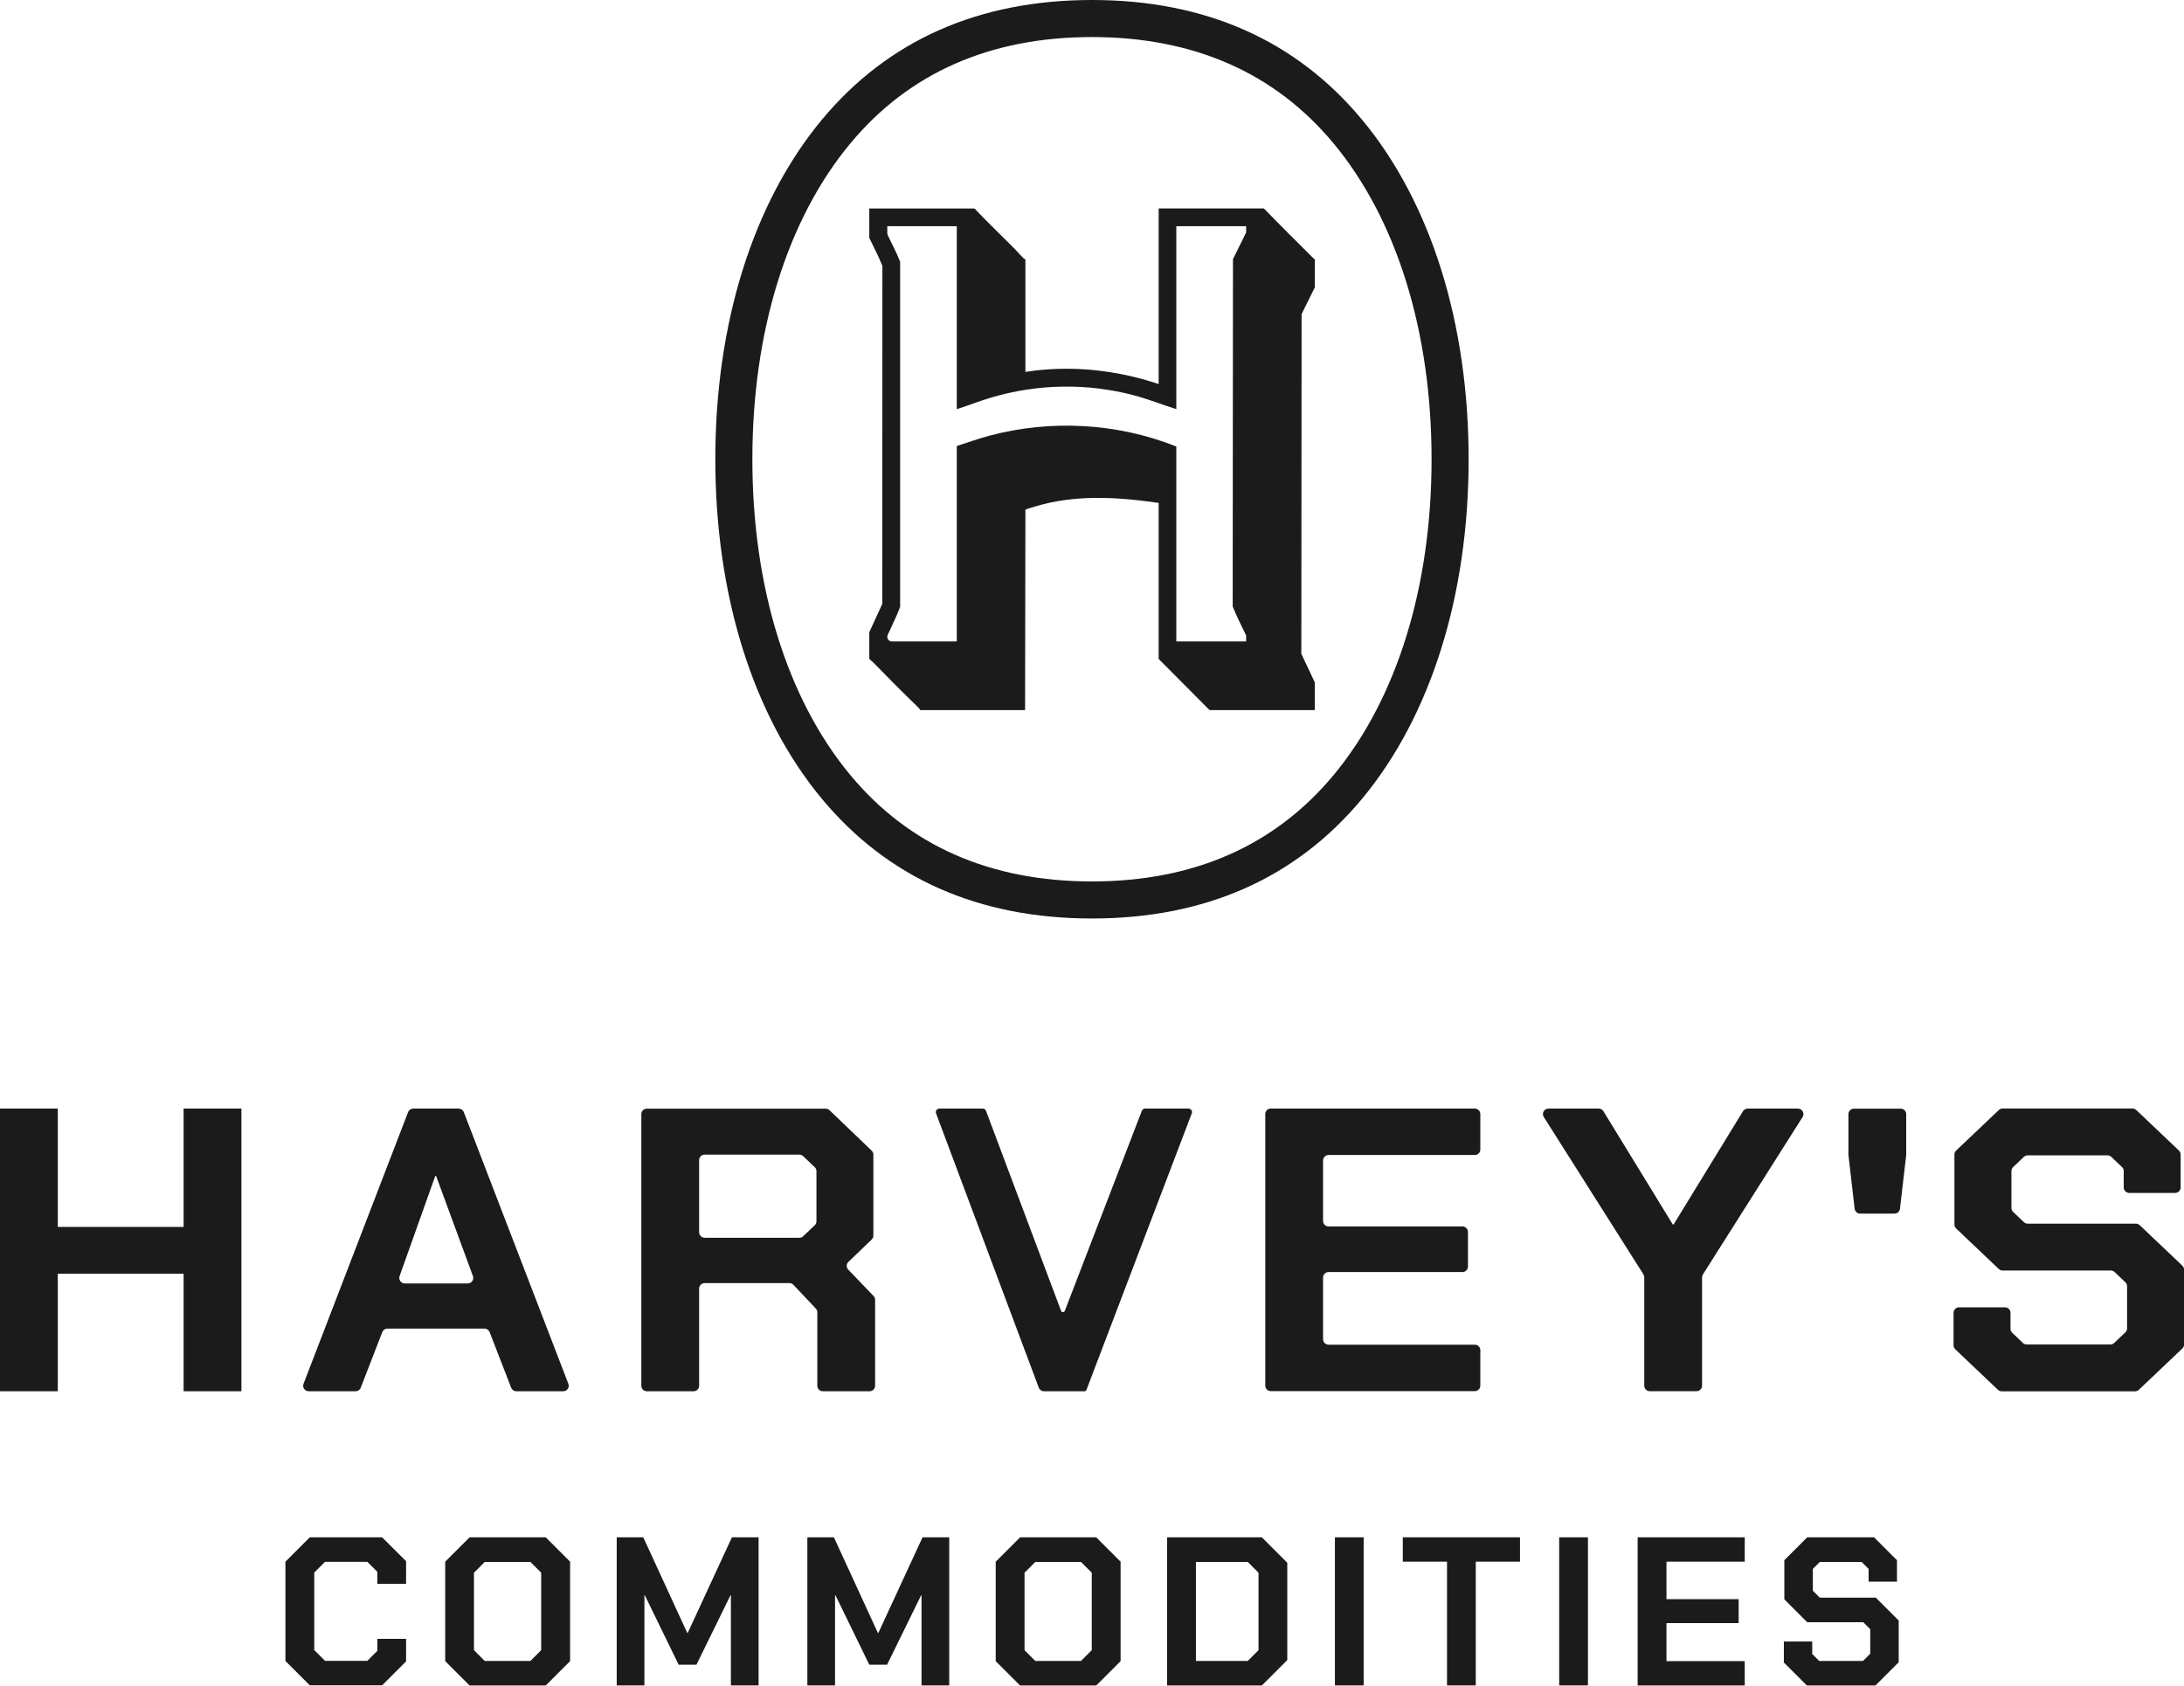
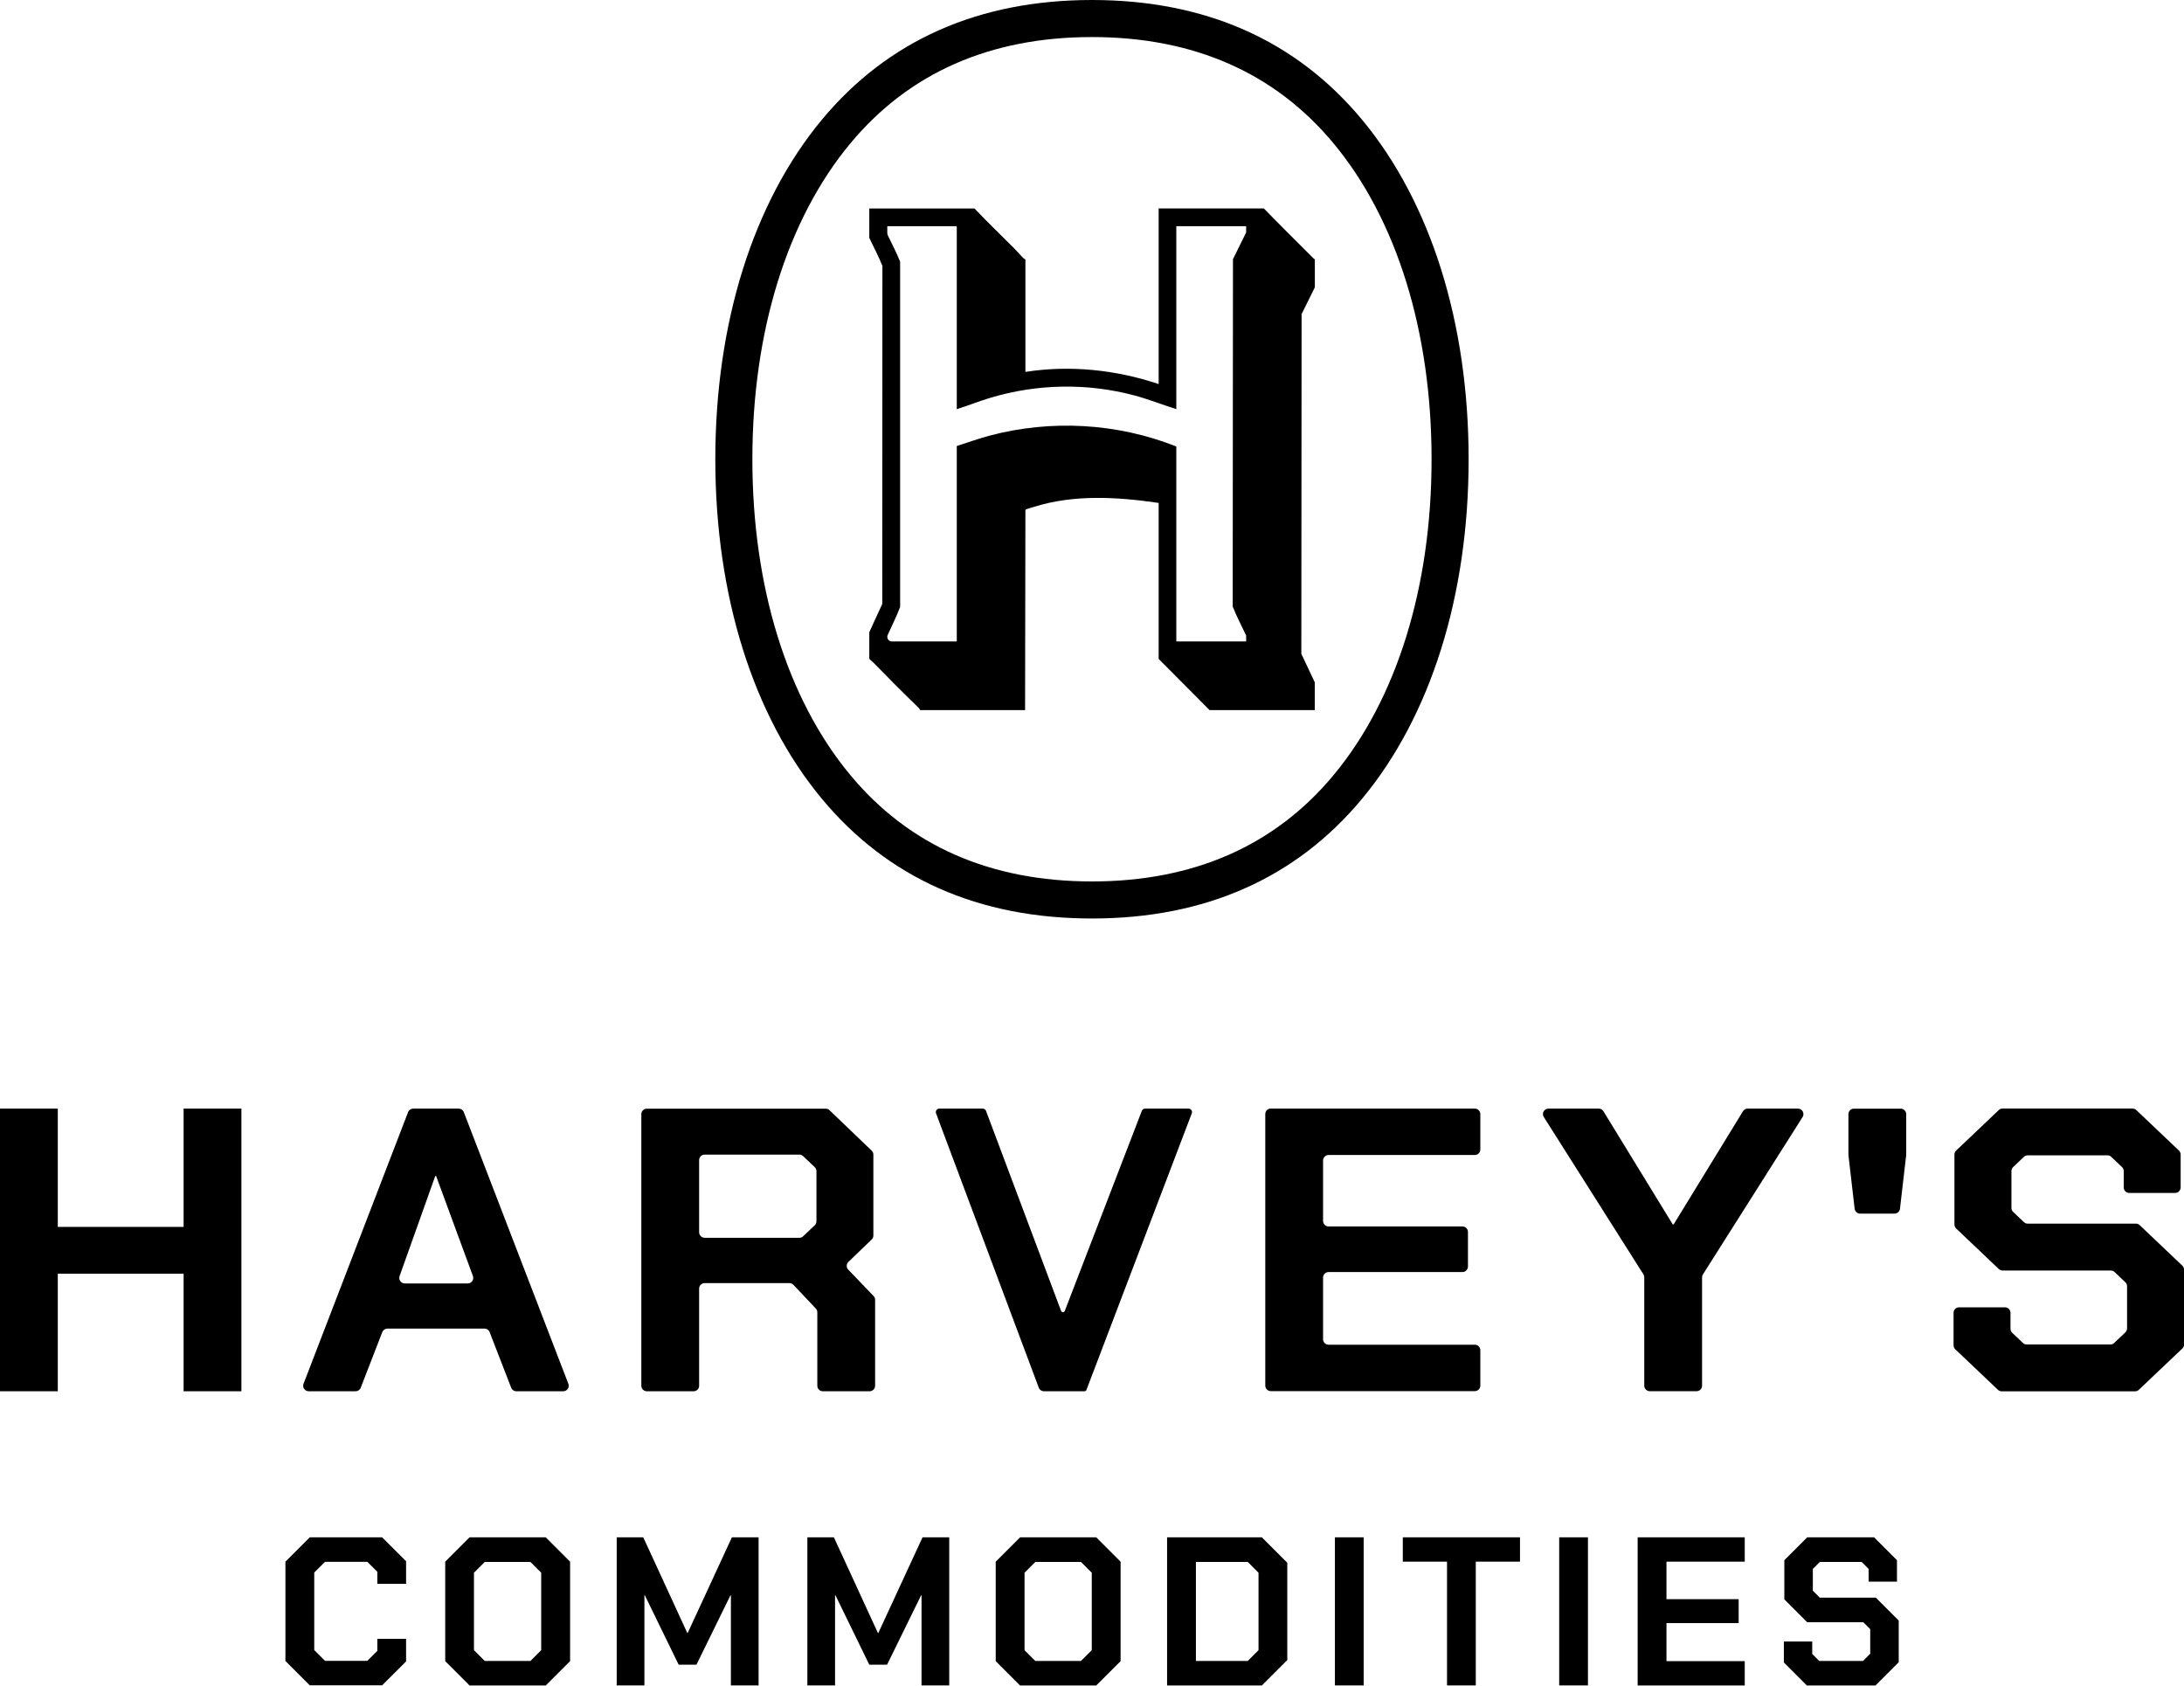
<svg xmlns="http://www.w3.org/2000/svg" id="Layer_2" data-name="Layer 2" viewBox="0 0 326.51 251.99">
  <defs>
-     <style>
-       .cls-1 {
-         fill: #1b1b1b;
-       }
-     </style>
  </defs>
  <g id="Layer_1-2" data-name="Layer 1">
    <path class="cls-1" d="M0,165.74h8.64v17.69h18.81v-17.69h8.64v42.26h-8.64v-17.57H8.64v17.57H0v-42.26ZM61.82,165.74h6.75c.34,0,.65.21.77.53l15.63,40.61c.21.54-.19,1.12-.77,1.12h-7.01c-.34,0-.64-.21-.77-.53l-3.22-8.31c-.12-.32-.43-.53-.77-.53h-14.51c-.34,0-.64.21-.77.53l-3.22,8.31c-.12.32-.43.53-.77.53h-7.01c-.58,0-.98-.58-.77-1.12l15.63-40.61c.12-.32.43-.53.77-.53ZM69.93,191.88c.57,0,.97-.57.77-1.11l-5.5-14.95h-.13l-5.33,14.96c-.19.54.21,1.1.78,1.1h9.41ZM130.83,194.33v12.85c0,.45-.37.82-.82.82h-7c-.45,0-.82-.37-.82-.82v-10.98c0-.21-.08-.41-.22-.56l-3.35-3.55c-.16-.16-.37-.26-.6-.26h-12.68c-.45,0-.82.37-.82.82v14.53c0,.45-.37.82-.82.82h-7c-.45,0-.82-.37-.82-.82v-40.61c0-.45.37-.82.82-.82h26.74c.21,0,.42.08.57.23l6.31,6.05c.16.16.25.37.25.59v12.1c0,.22-.09.44-.25.59l-3.48,3.35c-.33.31-.34.83-.02,1.16l3.78,3.94c.15.15.23.36.23.57ZM105.34,185.06h14.16c.21,0,.41-.08.57-.23l1.73-1.64c.16-.16.26-.37.26-.6v-7.5c0-.23-.09-.44-.26-.6l-1.73-1.64c-.15-.15-.36-.23-.57-.23h-14.16c-.45,0-.82.37-.82.82v10.79c0,.45.37.82.82.82ZM177.69,165.74h-6.5c-.22,0-.42.14-.49.35l-11.51,29.89c-.1.26-.47.26-.56,0l-11.22-29.9c-.08-.2-.27-.34-.49-.34h-6.49c-.36,0-.62.36-.49.71l15.36,41.02c.12.32.43.53.77.53h6.07c.12,0,.24-.08.28-.19l15.76-41.38c.12-.34-.14-.69-.49-.69ZM189.98,165.74h30.51c.45,0,.82.37.82.82v5.3c0,.45-.37.82-.82.82h-21.87c-.45,0-.82.37-.82.82v9.04c0,.45.37.82.82.82h20.02c.45,0,.82.37.82.82v5.18c0,.45-.37.82-.82.82h-20.02c-.45,0-.82.37-.82.82v9.22c0,.45.37.82.82.82h21.87c.45,0,.82.37.82.82v5.3c0,.45-.37.82-.82.82h-30.51c-.45,0-.82-.37-.82-.82v-40.61c0-.45.37-.82.82-.82ZM245.7,190.53l-14.9-23.53c-.35-.55.05-1.26.7-1.26h7.51c.29,0,.55.15.7.39l10.37,16.93h.13l10.37-16.93c.15-.24.42-.39.7-.39h7.51c.65,0,1.04.72.7,1.26l-14.9,23.53c-.08.13-.13.28-.13.44v16.2c0,.45-.37.82-.82.82h-7c-.45,0-.82-.37-.82-.82v-16.2c0-.16-.04-.31-.13-.44ZM276.34,172.58v-6.01c0-.45.37-.82.82-.82h7c.45,0,.82.37.82.82v6.01s0,.06,0,.09l-.93,8.04c-.05.42-.4.73-.82.73h-5.14c-.42,0-.77-.31-.82-.73l-.93-8.04s0-.06,0-.09ZM292.06,201.13v-4.86c0-.45.37-.82.82-.82h6.87c.45,0,.82.37.82.82v2.39c0,.23.09.44.26.6l1.6,1.52c.15.15.36.23.57.23h12.5c.21,0,.41-.08.57-.23l1.67-1.58c.16-.16.26-.37.26-.6v-6.3c0-.23-.09-.44-.26-.6l-1.6-1.52c-.15-.15-.36-.23-.57-.23h-16.18c-.21,0-.41-.08-.57-.23l-6.37-6.05c-.16-.16-.26-.37-.26-.6v-10.46c0-.23.09-.44.26-.6l6.37-6.05c.15-.15.36-.23.57-.23h19.42c.21,0,.41.08.57.23l6.37,6.05c.16.16.26.37.26.6v4.92c0,.45-.37.82-.82.82h-6.87c-.45,0-.82-.37-.82-.82v-2.45c0-.23-.09-.44-.26-.6l-1.6-1.52c-.15-.15-.36-.23-.57-.23h-11.93c-.21,0-.41.08-.57.23l-1.6,1.52c-.16.16-.26.37-.26.6v5.51c0,.23.09.44.26.6l1.6,1.52c.15.15.36.23.57.23h16.18c.21,0,.41.08.57.23l6.37,6.05c.16.16.26.37.26.6v11.19c0,.23-.09.44-.26.6l-6.5,6.17c-.15.15-.36.23-.57.23h-19.93c-.21,0-.41-.08-.57-.23l-6.37-6.05c-.16-.16-.26-.37-.26-.6ZM163.25,5.54c15.21,0,27.36,5.35,36.13,15.91,9.44,11.37,14.64,28.13,14.64,47.21s-5.2,35.85-14.64,47.21c-8.77,10.56-20.92,15.91-36.13,15.91s-27.36-5.35-36.13-15.91c-9.44-11.37-14.64-28.13-14.64-47.21s5.2-35.85,14.64-47.21c8.77-10.56,20.92-15.91,36.13-15.91M163.25,0c-16.93,0-30.52,6.03-40.39,17.91-10.26,12.36-15.92,30.38-15.92,50.75s5.65,38.39,15.92,50.75c9.87,11.89,23.46,17.91,40.39,17.91s30.52-6.03,40.39-17.91c10.26-12.36,15.92-30.38,15.92-50.75s-5.65-38.39-15.92-50.75C193.78,6.03,180.19,0,163.25,0h0ZM196.56,42.98l-1.97,3.98-.04,50.79,2.01,4.26v4.15h-15.73s-7.61-7.65-7.61-7.65v-23.32s0,0,0,0c-6.21-.91-12.69-1.29-18.68.6-.25.08-.99.28-1.17.38-.03.02-.06.03-.07.07l-.05,29.92h-15.68c-.09-.21-.29-.4-.46-.56-2.2-2.13-4.37-4.31-6.5-6.5-.09-.09-.65-.56-.65-.62v-3.96s1.94-4.23,1.94-4.23l.02-50.53c-.56-1.43-1.3-2.8-1.96-4.19v-4.4h15.73c1.91,2.03,3.97,3.98,5.94,5.97.45.46.98,1.08,1.44,1.52.03.03.23.11.23.12v16.82c6.66-1.04,13.56-.32,19.92,1.82v-26.26s15.73,0,15.73,0c2.35,2.43,4.78,4.83,7.18,7.23.13.13.28.3.44.38v4.19ZM175.86,61.17s0,0,0,0c-2.08-.66-4.12-1.47-6.23-2.04-7.06-1.89-14.53-1.76-21.53.33-1.71.51-3.36,1.18-5.06,1.71v-27.28s-.07-.07-.07-.07h-10.32s0,.98,0,.98c0,.15.03.29.1.43.62,1.29,1.3,2.56,1.82,3.9v51.61c-.53,1.43-1.24,2.8-1.86,4.19-.04.09-.06.19-.06.28h0c0,.38.31.69.69.69h9.63s.07-.07.07-.07v-29.15c1.62-.51,3.22-1.1,4.87-1.54,9.22-2.45,19.1-1.9,27.95,1.61v29.15s10.44,0,10.44,0v-.89c-.68-1.44-1.43-2.85-2.01-4.33l.04-51.93,1.97-4v-.93s-10.44,0-10.44,0v27.35ZM42.67,248.35v-14.87l3.64-3.64h10.82l3.58,3.57v3.38h-4.3v-1.8l-1.49-1.49h-6.33l-1.61,1.61v11.58l1.61,1.61h6.33l1.49-1.49v-1.8h4.3v3.38l-3.58,3.57h-10.82l-3.64-3.64ZM66.56,248.35v-14.87l3.64-3.64h11.39l3.64,3.64v14.87l-3.64,3.64h-11.39l-3.64-3.64ZM79.3,248.32l1.61-1.61v-11.58l-1.61-1.61h-6.83l-1.61,1.61v11.58l1.61,1.61h6.83ZM92.18,229.84h3.99l6.58,14.3h.06l6.61-14.3h3.99v22.14h-4.14v-13.48h-.06l-5.09,10.38h-2.66l-5.06-10.38h-.06v13.48h-4.14v-22.14ZM120.68,229.84h3.99l6.58,14.3h.06l6.61-14.3h3.99v22.14h-4.14v-13.48h-.06l-5.09,10.38h-2.66l-5.06-10.38h-.06v13.48h-4.14v-22.14ZM148.86,248.35v-14.87l3.64-3.64h11.39l3.64,3.64v14.87l-3.64,3.64h-11.39l-3.64-3.64ZM161.61,248.32l1.61-1.61v-11.58l-1.61-1.61h-6.83l-1.61,1.61v11.58l1.61,1.61h6.83ZM174.48,229.84h14.17l3.8,3.8v14.55l-3.8,3.8h-14.17v-22.14ZM186.54,248.32l1.61-1.61v-11.58l-1.61-1.61h-7.75v14.8h7.75ZM199.57,229.84h4.3v22.14h-4.3v-22.14ZM216.33,233.48h-6.61v-3.64h17.52v3.64h-6.61v18.5h-4.3v-18.5ZM233.1,229.84h4.3v22.14h-4.3v-22.14ZM244.83,229.84h16.01v3.64h-11.7v5.6h10.79v3.58h-10.79v5.69h11.7v3.64h-16.01v-22.14ZM266.69,248.57v-3.16h4.24v1.87l1.04,1.04h6.55l1.08-1.08v-3.67l-1.04-1.04h-8.38l-3.42-3.42v-5.85l3.42-3.42h10l3.42,3.42v3.2h-4.24v-1.9l-1.04-1.04h-6.26l-1.04,1.04v3.26l1.04,1.04h8.38l3.42,3.42v6.23l-3.48,3.48h-10.25l-3.42-3.42Z" />
  </g>
</svg>
